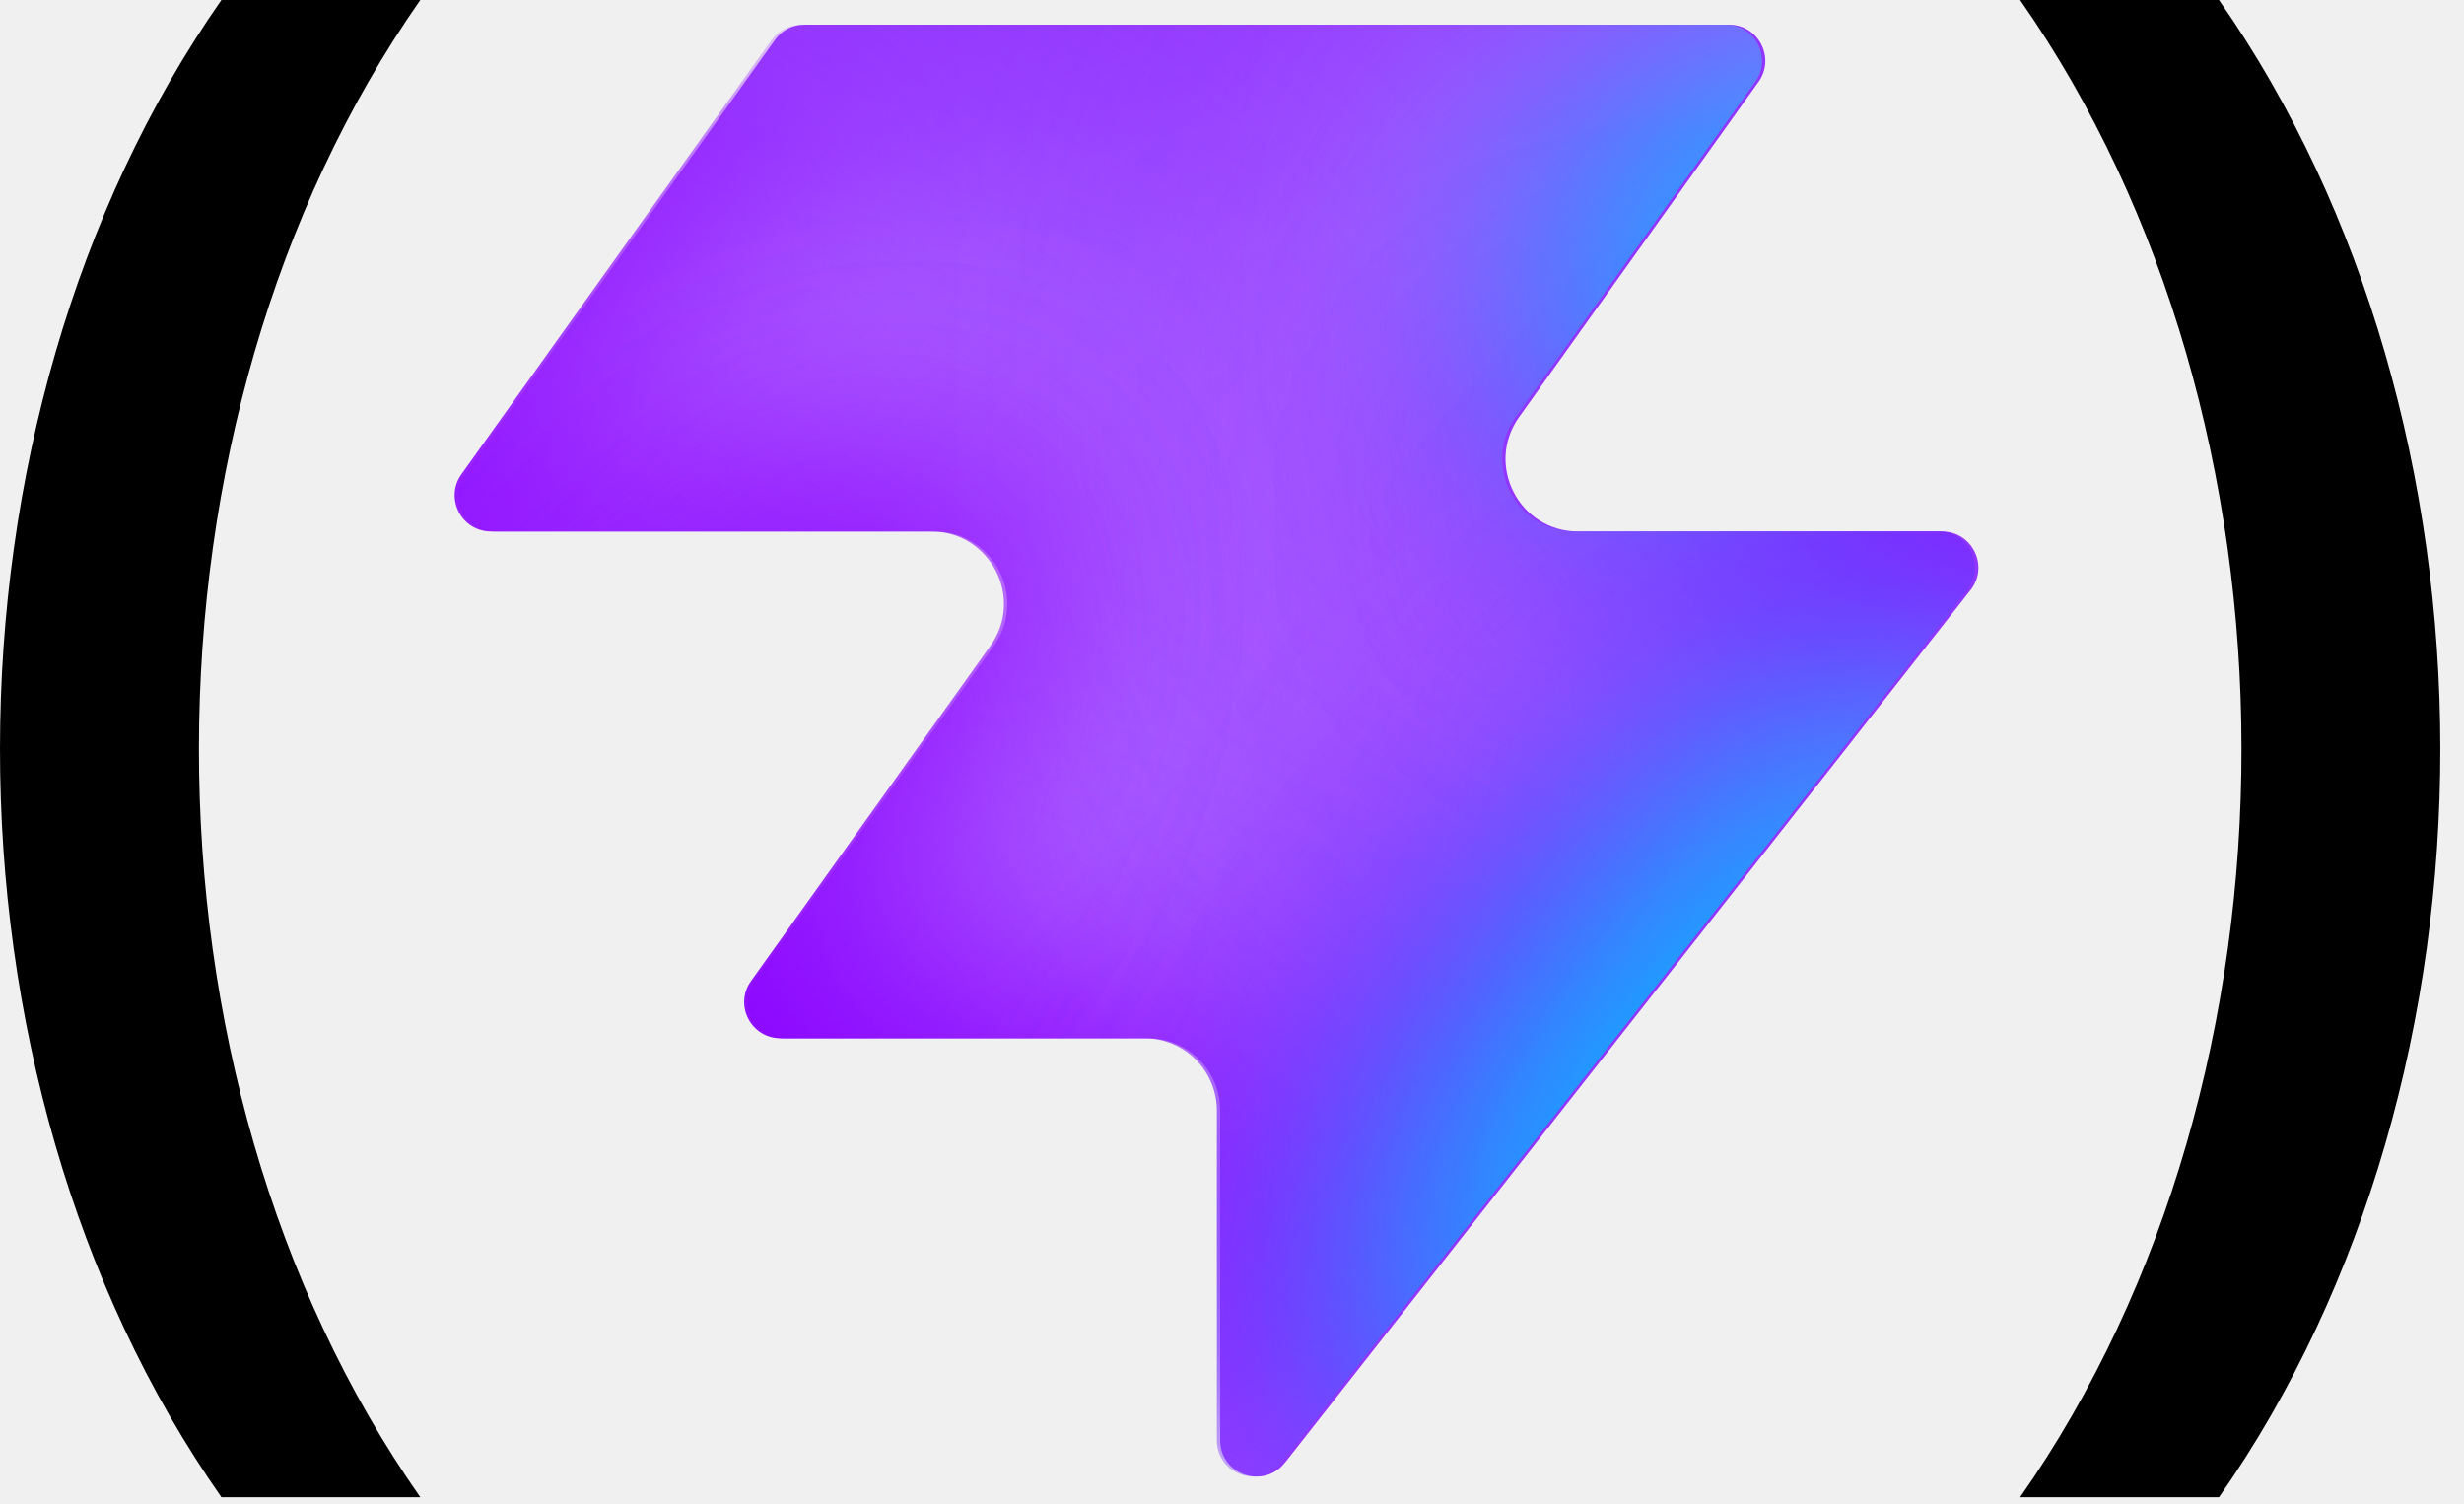
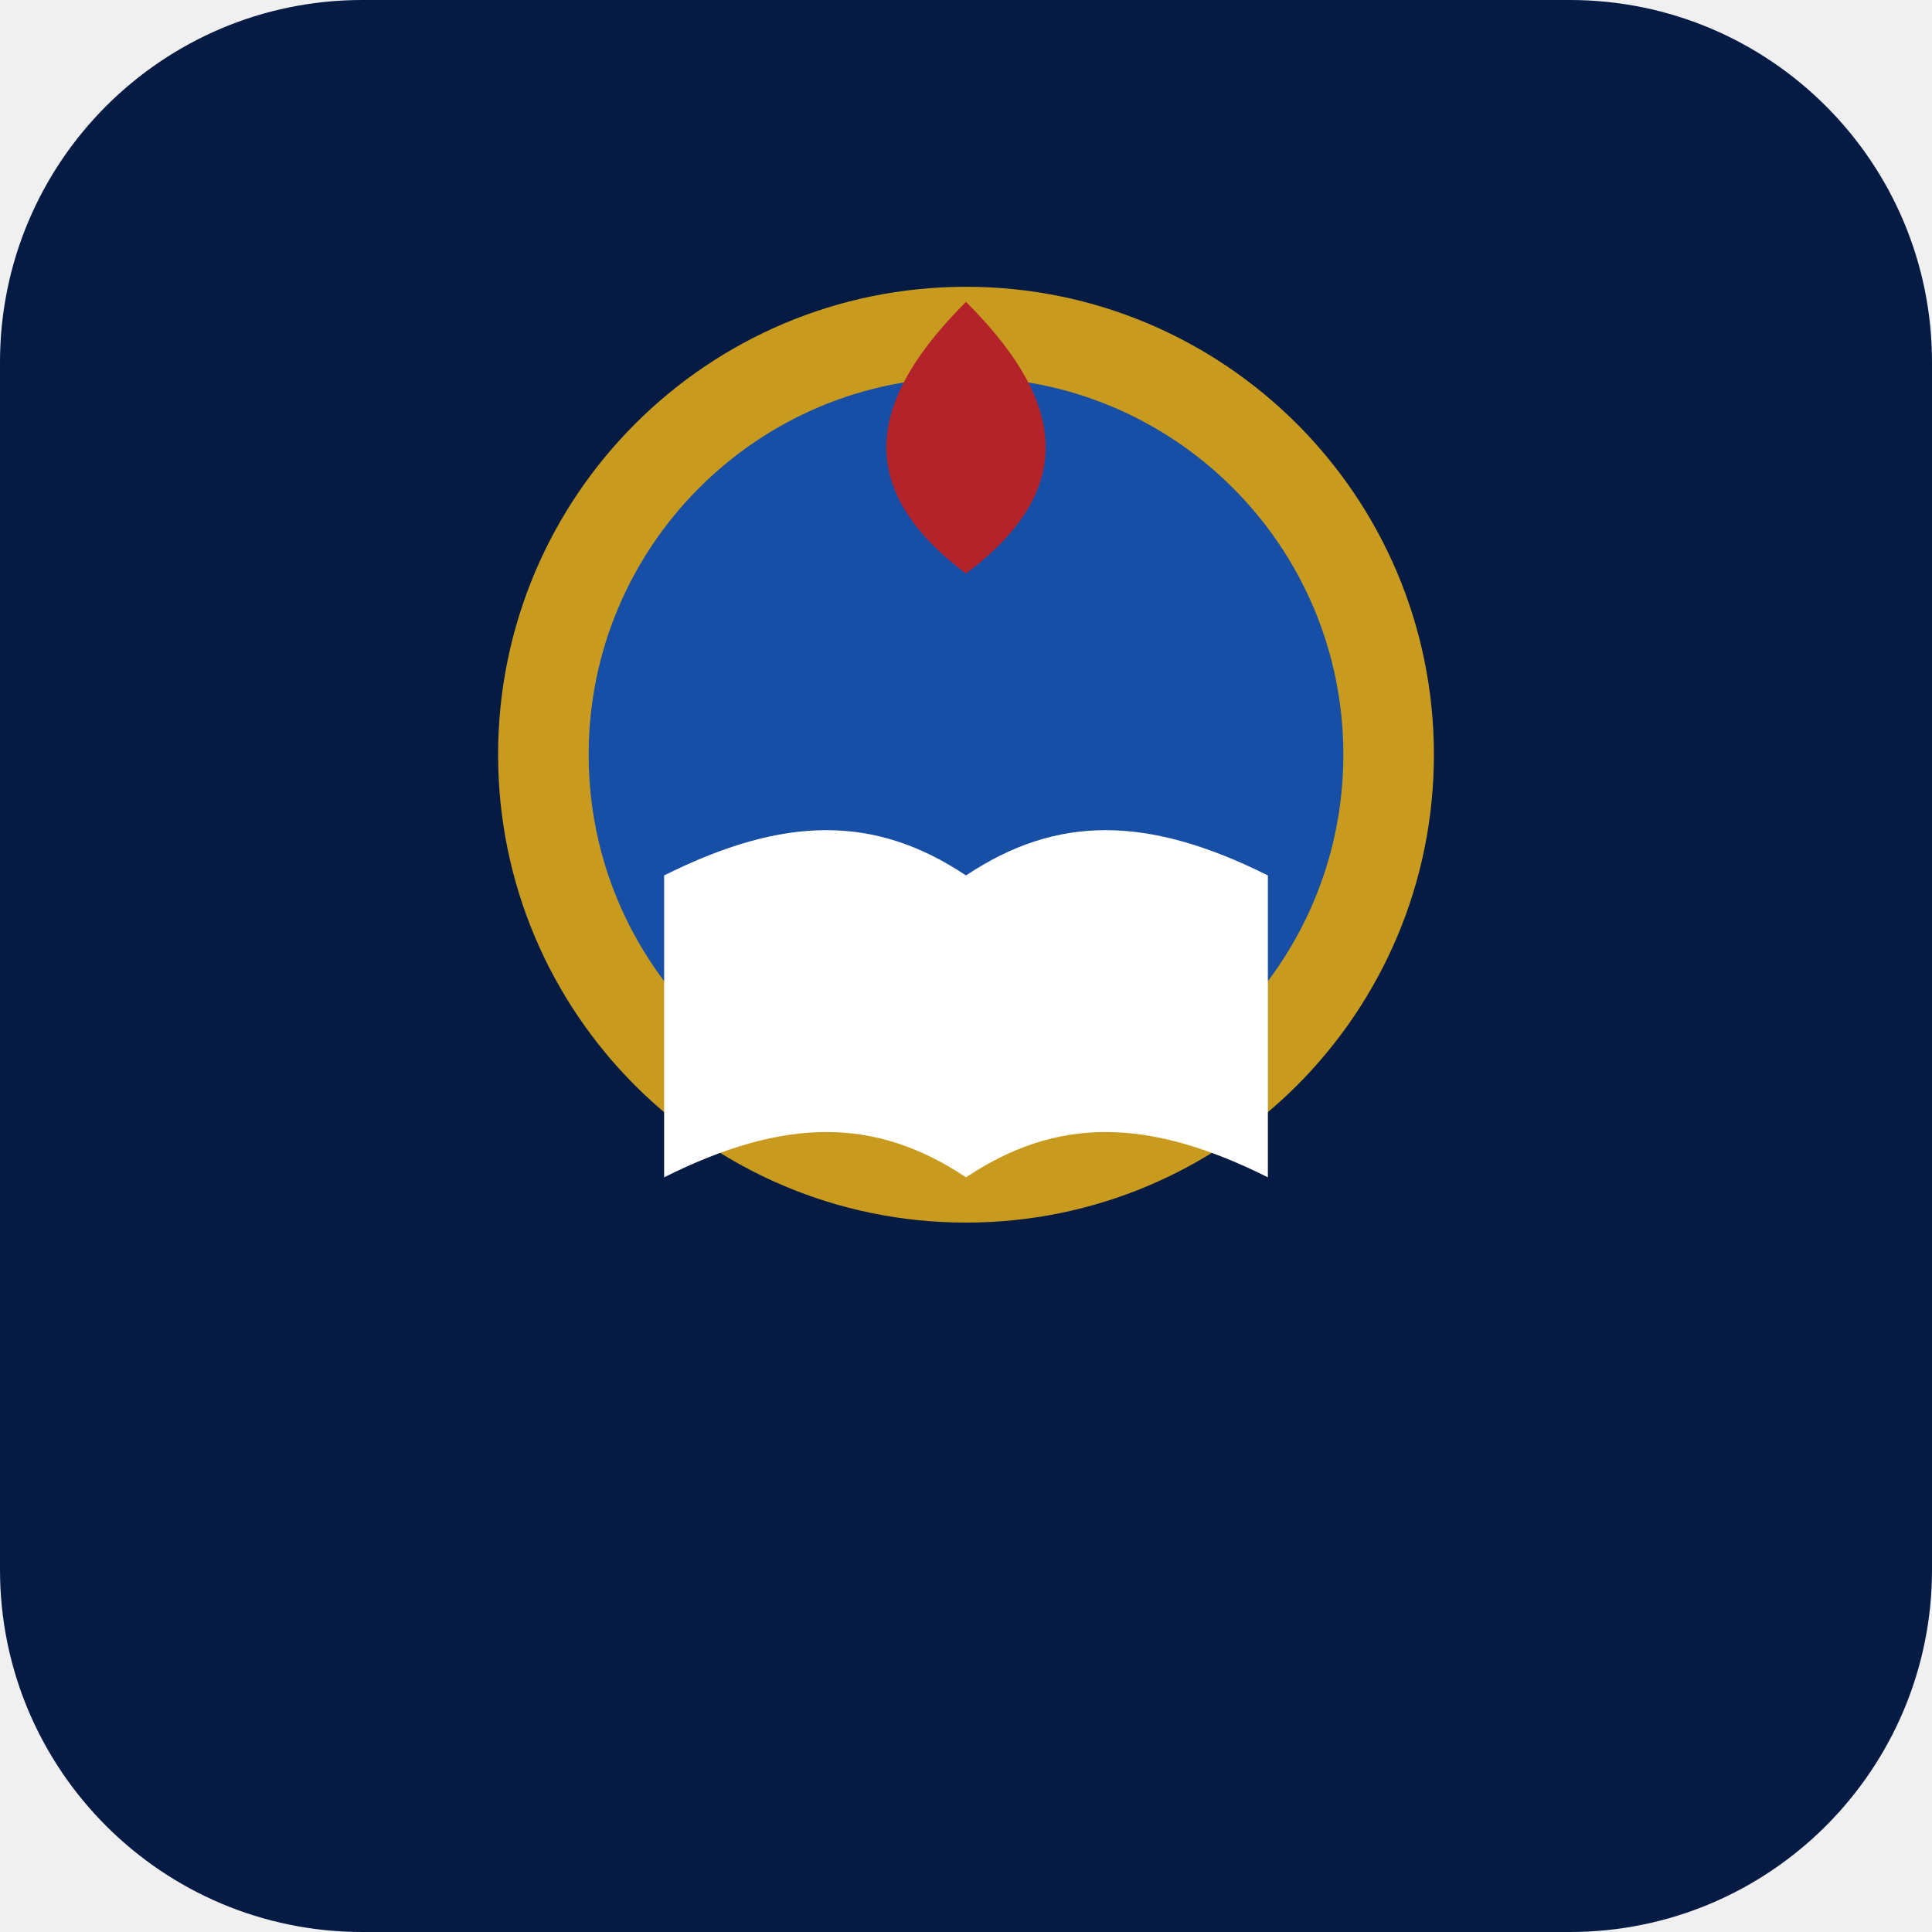
- <svg xmlns="http://www.w3.org/2000/svg" width="77" height="47" fill="none" aria-labelledby="vite-logo-title" viewBox="0 0 77 47">
-   <style>.parenthesis{fill:#000}@media (prefers-color-scheme:dark){.parenthesis{fill:#fff}}</style>
-   <path fill="#9135ff" d="M40.151 45.71c-.663.844-2.02.374-2.02-.699V34.708a2.26 2.26 0 0 0-2.262-2.262H24.493c-.92 0-1.457-1.04-.92-1.788l7.479-10.471c1.07-1.498 0-3.578-1.842-3.578H15.443c-.92 0-1.456-1.04-.92-1.788l9.696-13.576c.213-.297.556-.474.92-.474h28.894c.92 0 1.456 1.04.92 1.788l-7.48 10.472c-1.07 1.497 0 3.578 1.842 3.578h11.376c.944 0 1.474 1.087.89 1.83L40.153 45.712z" />
-   <mask id="a" width="48" height="47" x="14" y="0" maskUnits="userSpaceOnUse" style="mask-type:alpha">
-     <path fill="#000" d="M40.047 45.71c-.663.843-2.02.374-2.02-.699V34.708a2.26 2.26 0 0 0-2.262-2.262H24.389c-.92 0-1.457-1.04-.92-1.788l7.479-10.472c1.07-1.497 0-3.578-1.842-3.578H15.34c-.92 0-1.456-1.04-.92-1.788l9.696-13.575c.213-.297.556-.474.92-.474H53.93c.92 0 1.456 1.04.92 1.788L47.37 13.03c-1.07 1.498 0 3.578 1.842 3.578h11.376c.944 0 1.474 1.088.89 1.831L40.049 45.712z" />
-   </mask>
-   <g mask="url(#a)">
-     <g filter="url(#b)">
-       <ellipse cx="5.508" cy="14.704" fill="#eee6ff" rx="5.508" ry="14.704" transform="rotate(269.814 20.96 11.29)scale(-1 1)" />
-     </g>
-     <g filter="url(#c)">
-       <ellipse cx="10.399" cy="29.851" fill="#eee6ff" rx="10.399" ry="29.851" transform="rotate(89.814 -16.902 -8.275)scale(1 -1)" />
-     </g>
-     <g filter="url(#d)">
-       <ellipse cx="5.508" cy="30.487" fill="#8900ff" rx="5.508" ry="30.487" transform="rotate(89.814 -19.197 -7.127)scale(1 -1)" />
-     </g>
-     <g filter="url(#e)">
-       <ellipse cx="5.508" cy="30.599" fill="#8900ff" rx="5.508" ry="30.599" transform="rotate(89.814 -25.928 4.177)scale(1 -1)" />
-     </g>
-     <g filter="url(#f)">
-       <ellipse cx="5.508" cy="30.599" fill="#8900ff" rx="5.508" ry="30.599" transform="rotate(89.814 -25.738 5.52)scale(1 -1)" />
-     </g>
-     <g filter="url(#g)">
-       <ellipse cx="14.072" cy="22.078" fill="#eee6ff" rx="14.072" ry="22.078" transform="rotate(93.35 31.245 55.578)scale(-1 1)" />
-     </g>
-     <g filter="url(#h)">
-       <ellipse cx="3.47" cy="21.501" fill="#8900ff" rx="3.47" ry="21.501" transform="rotate(89.009 35.419 55.202)scale(-1 1)" />
-     </g>
-     <g filter="url(#i)">
-       <ellipse cx="3.47" cy="21.501" fill="#8900ff" rx="3.47" ry="21.501" transform="rotate(89.009 35.419 55.202)scale(-1 1)" />
-     </g>
-     <g filter="url(#j)">
-       <ellipse cx="14.592" cy="9.743" fill="#8900ff" rx="4.407" ry="29.108" transform="rotate(39.51 14.592 9.743)" />
-     </g>
-     <g filter="url(#k)">
-       <ellipse cx="61.728" cy="-5.321" fill="#8900ff" rx="4.407" ry="29.108" transform="rotate(37.892 61.728 -5.32)" />
-     </g>
-     <g filter="url(#l)">
-       <ellipse cx="55.618" cy="7.104" fill="#00c2ff" rx="5.971" ry="9.665" transform="rotate(37.892 55.618 7.104)" />
-     </g>
-     <g filter="url(#m)">
-       <ellipse cx="12.326" cy="39.103" fill="#8900ff" rx="4.407" ry="29.108" transform="rotate(37.892 12.326 39.103)" />
-     </g>
-     <g filter="url(#n)">
-       <ellipse cx="12.326" cy="39.103" fill="#8900ff" rx="4.407" ry="29.108" transform="rotate(37.892 12.326 39.103)" />
-     </g>
-     <g filter="url(#o)">
-       <ellipse cx="49.857" cy="30.678" fill="#8900ff" rx="4.407" ry="29.108" transform="rotate(37.892 49.857 30.678)" />
-     </g>
-     <g filter="url(#p)">
-       <ellipse cx="52.623" cy="33.171" fill="#00c2ff" rx="5.971" ry="15.297" transform="rotate(37.892 52.623 33.17)" />
-     </g>
-   </g>
-   <path d="M6.919 0c-9.198 13.166-9.252 33.575 0 46.789h6.215c-9.25-13.214-9.196-33.623 0-46.789zm62.424 0h-6.215c9.198 13.166 9.252 33.575 0 46.789h6.215c9.25-13.214 9.196-33.623 0-46.789" class="parenthesis" />
-   <defs>
-     <filter id="b" width="60.045" height="41.654" x="-5.564" y="16.92" color-interpolation-filters="sRGB" filterUnits="userSpaceOnUse">
-       <feFlood flood-opacity="0" result="BackgroundImageFix" />
-       <feBlend in="SourceGraphic" in2="BackgroundImageFix" result="shape" />
-       <feGaussianBlur result="effect1_foregroundBlur_2002_17286" stdDeviation="7.659" />
-     </filter>
-     <filter id="c" width="90.34" height="51.437" x="-40.407" y="-6.762" color-interpolation-filters="sRGB" filterUnits="userSpaceOnUse">
-       <feFlood flood-opacity="0" result="BackgroundImageFix" />
-       <feBlend in="SourceGraphic" in2="BackgroundImageFix" result="shape" />
-       <feGaussianBlur result="effect1_foregroundBlur_2002_17286" stdDeviation="7.659" />
-     </filter>
-     <filter id="d" width="79.355" height="29.4" x="-35.435" y="2.801" color-interpolation-filters="sRGB" filterUnits="userSpaceOnUse">
-       <feFlood flood-opacity="0" result="BackgroundImageFix" />
-       <feBlend in="SourceGraphic" in2="BackgroundImageFix" result="shape" />
-       <feGaussianBlur result="effect1_foregroundBlur_2002_17286" stdDeviation="4.596" />
-     </filter>
-     <filter id="e" width="79.579" height="29.4" x="-30.84" y="20.8" color-interpolation-filters="sRGB" filterUnits="userSpaceOnUse">
-       <feFlood flood-opacity="0" result="BackgroundImageFix" />
-       <feBlend in="SourceGraphic" in2="BackgroundImageFix" result="shape" />
-       <feGaussianBlur result="effect1_foregroundBlur_2002_17286" stdDeviation="4.596" />
-     </filter>
-     <filter id="f" width="79.579" height="29.4" x="-29.307" y="21.949" color-interpolation-filters="sRGB" filterUnits="userSpaceOnUse">
-       <feFlood flood-opacity="0" result="BackgroundImageFix" />
-       <feBlend in="SourceGraphic" in2="BackgroundImageFix" result="shape" />
-       <feGaussianBlur result="effect1_foregroundBlur_2002_17286" stdDeviation="4.596" />
-     </filter>
-     <filter id="g" width="74.749" height="58.852" x="29.961" y="-17.13" color-interpolation-filters="sRGB" filterUnits="userSpaceOnUse">
-       <feFlood flood-opacity="0" result="BackgroundImageFix" />
-       <feBlend in="SourceGraphic" in2="BackgroundImageFix" result="shape" />
-       <feGaussianBlur result="effect1_foregroundBlur_2002_17286" stdDeviation="7.659" />
-     </filter>
-     <filter id="h" width="61.377" height="25.362" x="37.754" y="3.055" color-interpolation-filters="sRGB" filterUnits="userSpaceOnUse">
-       <feFlood flood-opacity="0" result="BackgroundImageFix" />
-       <feBlend in="SourceGraphic" in2="BackgroundImageFix" result="shape" />
-       <feGaussianBlur result="effect1_foregroundBlur_2002_17286" stdDeviation="4.596" />
-     </filter>
-     <filter id="i" width="61.377" height="25.362" x="37.754" y="3.055" color-interpolation-filters="sRGB" filterUnits="userSpaceOnUse">
-       <feFlood flood-opacity="0" result="BackgroundImageFix" />
-       <feBlend in="SourceGraphic" in2="BackgroundImageFix" result="shape" />
-       <feGaussianBlur result="effect1_foregroundBlur_2002_17286" stdDeviation="4.596" />
-     </filter>
-     <filter id="j" width="56.045" height="63.649" x="-13.43" y="-22.082" color-interpolation-filters="sRGB" filterUnits="userSpaceOnUse">
-       <feFlood flood-opacity="0" result="BackgroundImageFix" />
-       <feBlend in="SourceGraphic" in2="BackgroundImageFix" result="shape" />
-       <feGaussianBlur result="effect1_foregroundBlur_2002_17286" stdDeviation="4.596" />
-     </filter>
-     <filter id="k" width="54.814" height="64.646" x="34.321" y="-37.644" color-interpolation-filters="sRGB" filterUnits="userSpaceOnUse">
-       <feFlood flood-opacity="0" result="BackgroundImageFix" />
-       <feBlend in="SourceGraphic" in2="BackgroundImageFix" result="shape" />
-       <feGaussianBlur result="effect1_foregroundBlur_2002_17286" stdDeviation="4.596" />
-     </filter>
-     <filter id="l" width="33.541" height="35.313" x="38.847" y="-10.552" color-interpolation-filters="sRGB" filterUnits="userSpaceOnUse">
-       <feFlood flood-opacity="0" result="BackgroundImageFix" />
-       <feBlend in="SourceGraphic" in2="BackgroundImageFix" result="shape" />
-       <feGaussianBlur result="effect1_foregroundBlur_2002_17286" stdDeviation="4.596" />
-     </filter>
-     <filter id="m" width="54.814" height="64.646" x="-15.081" y="6.78" color-interpolation-filters="sRGB" filterUnits="userSpaceOnUse">
-       <feFlood flood-opacity="0" result="BackgroundImageFix" />
-       <feBlend in="SourceGraphic" in2="BackgroundImageFix" result="shape" />
-       <feGaussianBlur result="effect1_foregroundBlur_2002_17286" stdDeviation="4.596" />
-     </filter>
-     <filter id="n" width="54.814" height="64.646" x="-15.081" y="6.78" color-interpolation-filters="sRGB" filterUnits="userSpaceOnUse">
-       <feFlood flood-opacity="0" result="BackgroundImageFix" />
-       <feBlend in="SourceGraphic" in2="BackgroundImageFix" result="shape" />
-       <feGaussianBlur result="effect1_foregroundBlur_2002_17286" stdDeviation="4.596" />
-     </filter>
-     <filter id="o" width="54.814" height="64.646" x="22.45" y="-1.645" color-interpolation-filters="sRGB" filterUnits="userSpaceOnUse">
-       <feFlood flood-opacity="0" result="BackgroundImageFix" />
-       <feBlend in="SourceGraphic" in2="BackgroundImageFix" result="shape" />
-       <feGaussianBlur result="effect1_foregroundBlur_2002_17286" stdDeviation="4.596" />
-     </filter>
-     <filter id="p" width="39.409" height="43.623" x="32.919" y="11.36" color-interpolation-filters="sRGB" filterUnits="userSpaceOnUse">
-       <feFlood flood-opacity="0" result="BackgroundImageFix" />
-       <feBlend in="SourceGraphic" in2="BackgroundImageFix" result="shape" />
-       <feGaussianBlur result="effect1_foregroundBlur_2002_17286" stdDeviation="4.596" />
-     </filter>
-   </defs>
+ <svg xmlns="http://www.w3.org/2000/svg" viewBox="0 0 64 64">
+   <rect width="64" height="64" rx="12" fill="#061B44" />
+   <circle cx="32" cy="25" r="14" fill="#174EA6" stroke="#C89B1E" stroke-width="3" />
+   <path d="M22 29c4-2 7-2 10 0 3-2 6-2 10 0v10c-4-2-7-2-10 0-3-2-6-2-10 0V29z" fill="#FFFFFF" />
+   <path d="M32 10c3 3 4 6 0 9-4-3-3-6 0-9z" fill="#B4232A" />
</svg>
